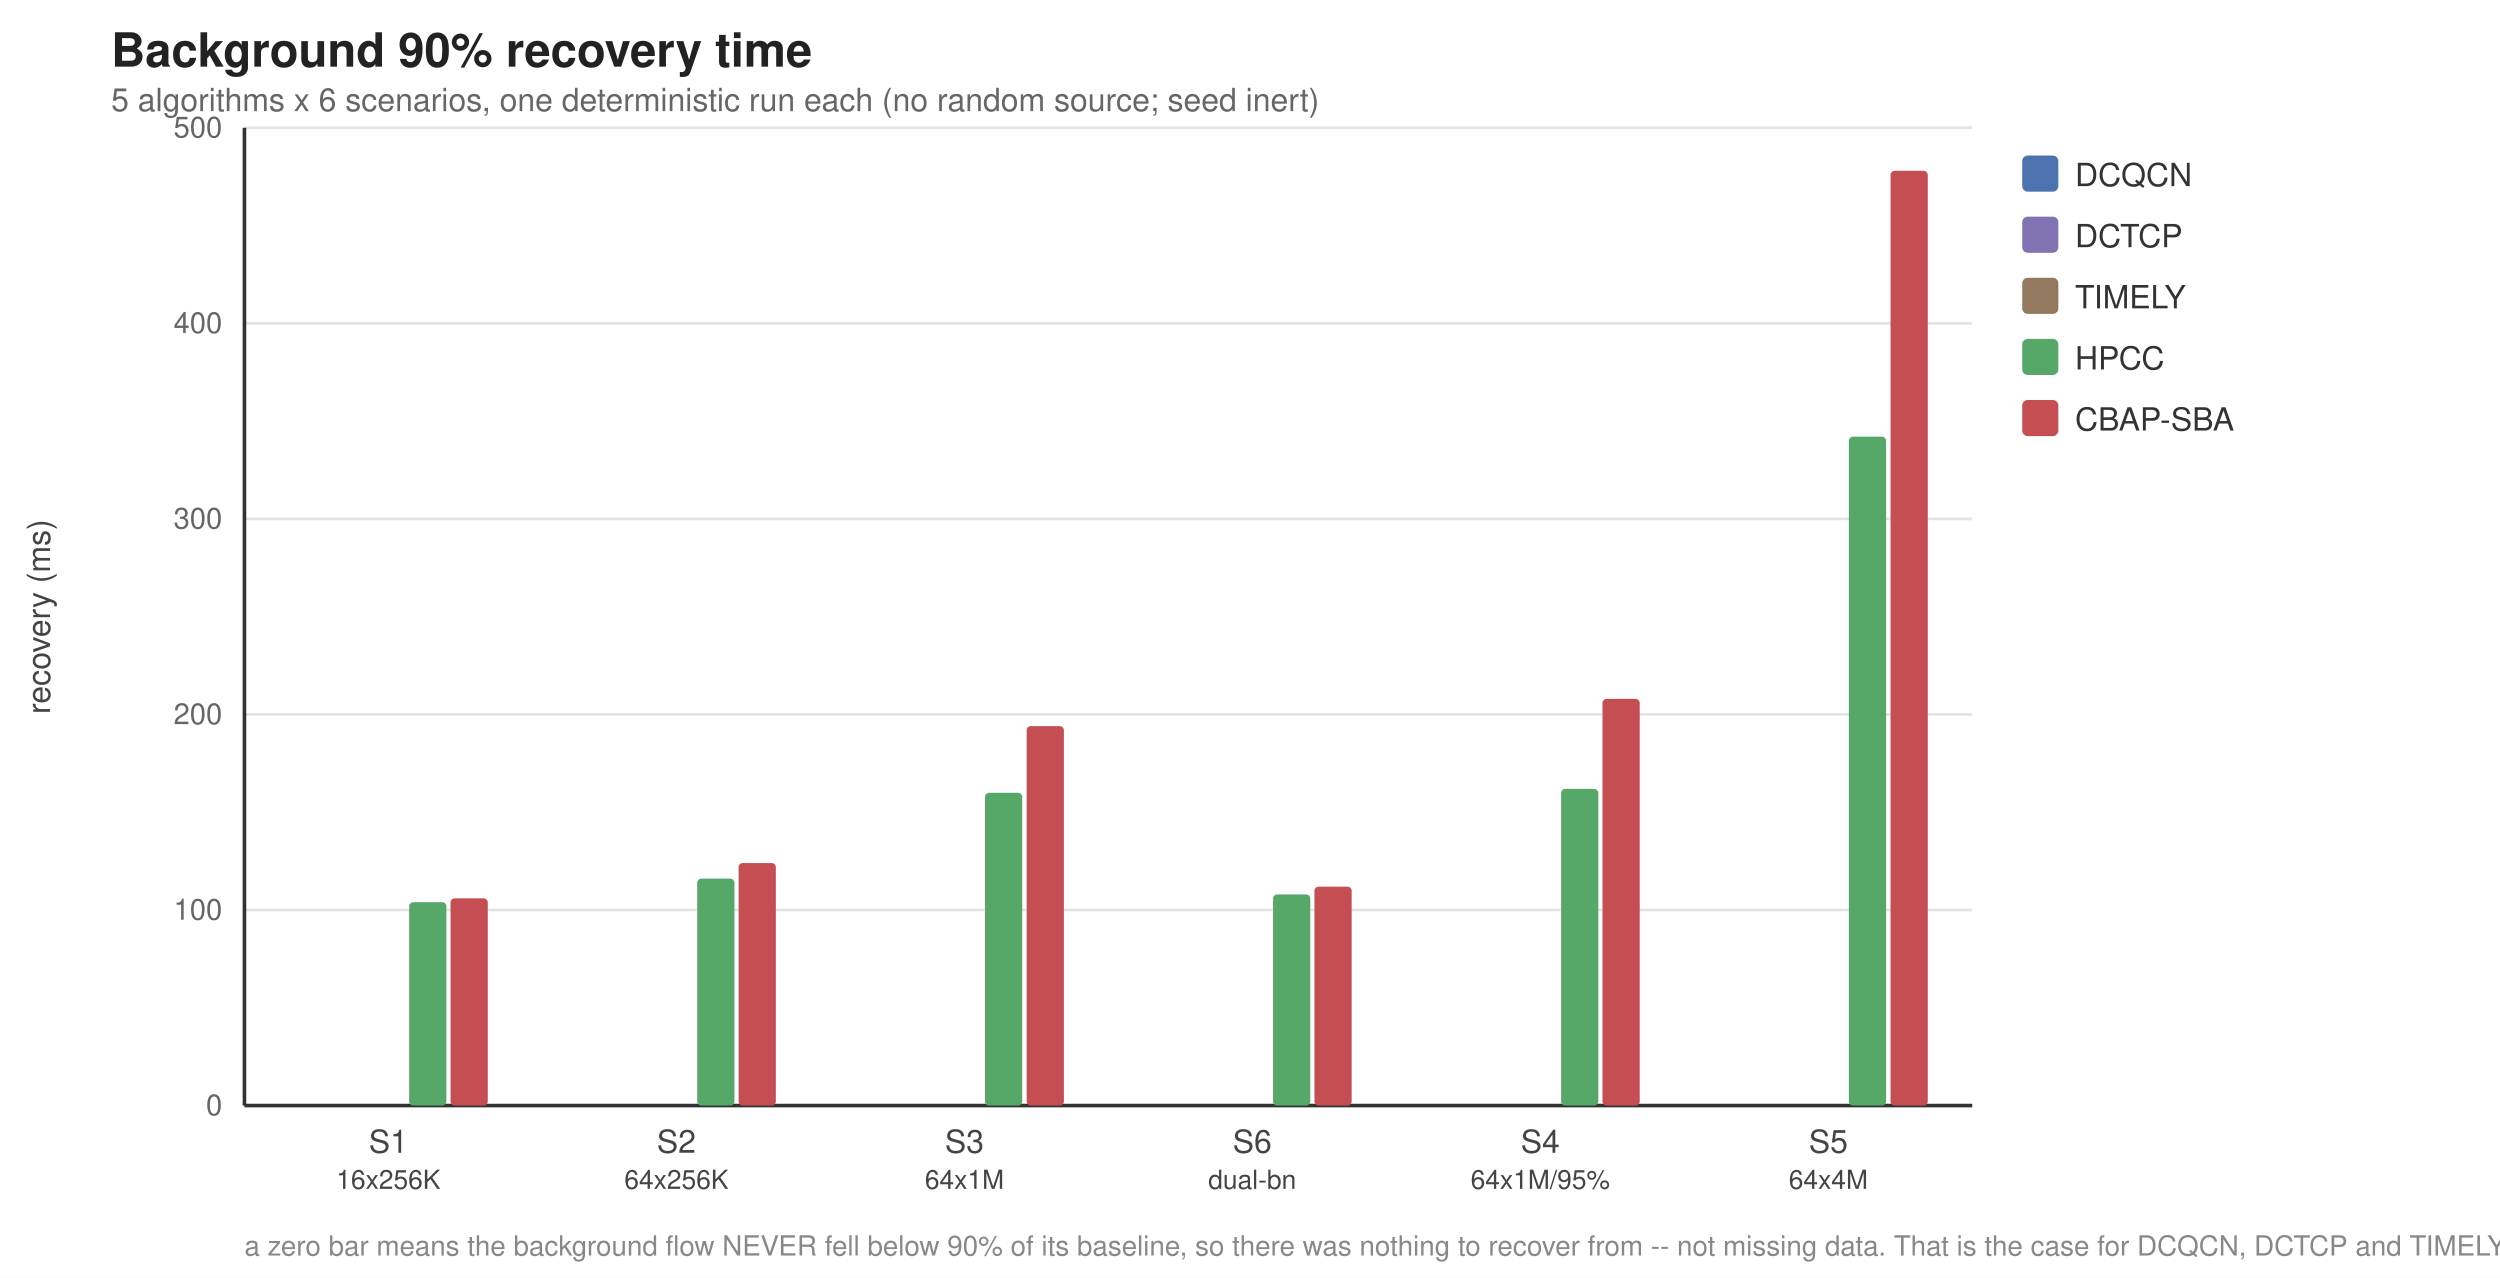
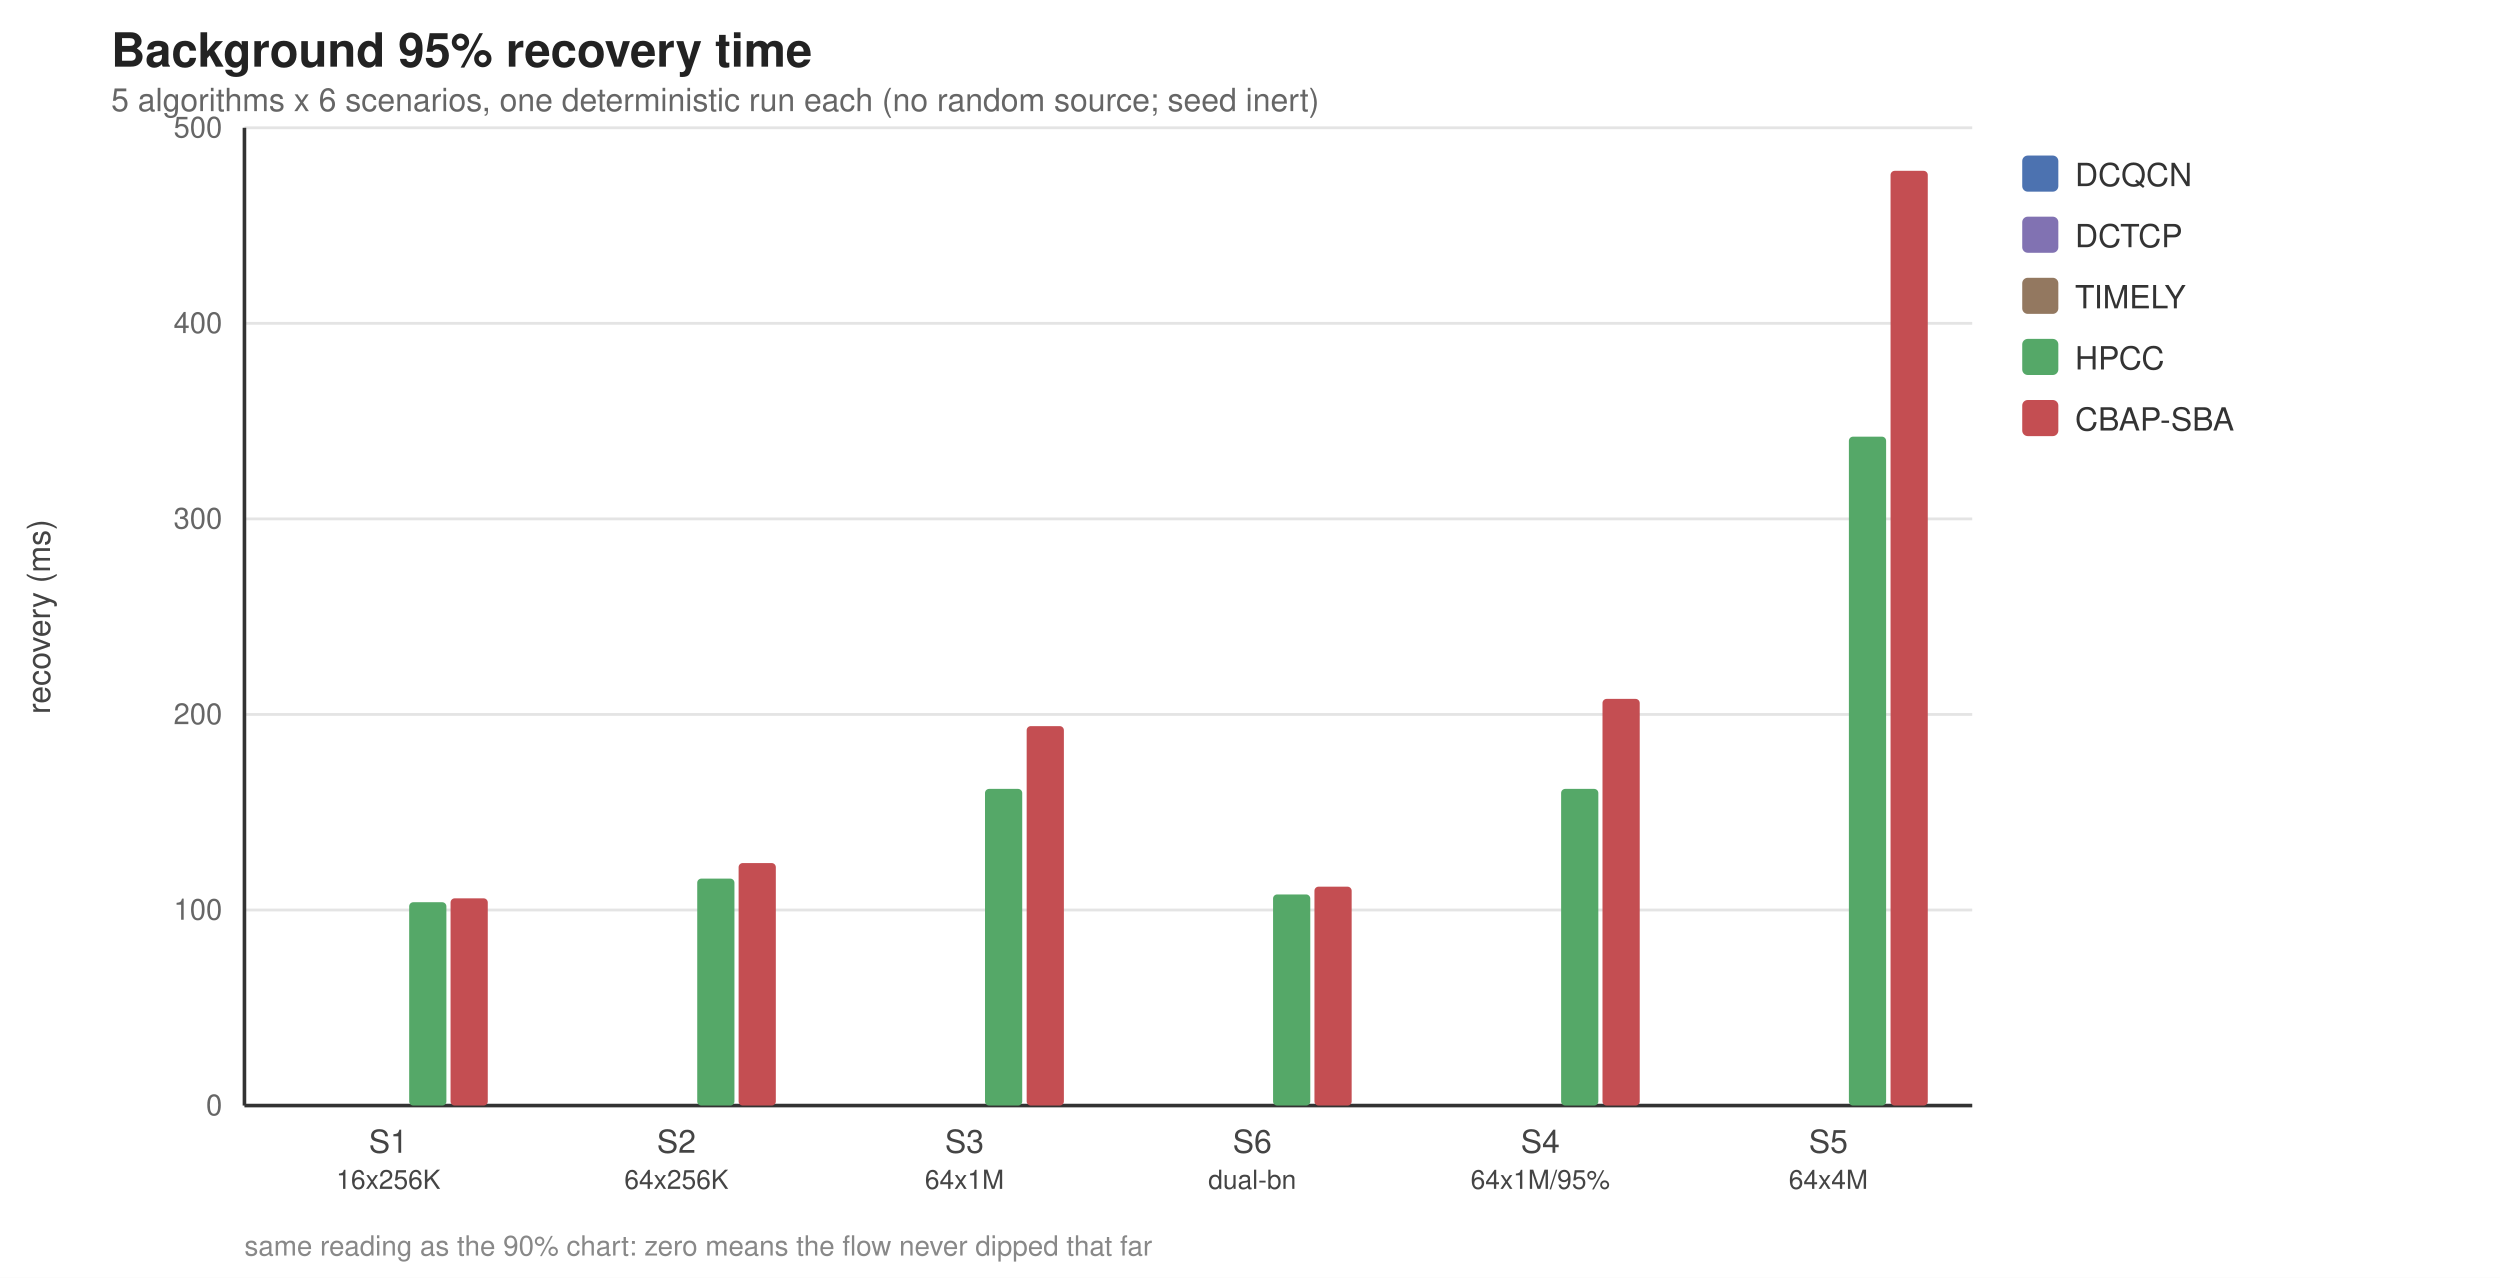
<svg xmlns="http://www.w3.org/2000/svg" width="900" height="460" viewBox="0 0 900 460" font-family="Helvetica,Arial,sans-serif">
  <rect width="900" height="460" fill="#ffffff" />
-   <text x="40" y="24" font-size="17" font-weight="bold" fill="#222">Background 90% recovery time</text>
+   <text x="40" y="24" font-size="17" font-weight="bold" fill="#222">Background 95% recovery time</text>
  <text x="40" y="40" font-size="11.5" fill="#666">5 algorithms x 6 scenarios, one deterministic run each (no random source; seed inert)</text>
  <line x1="88" y1="398.0" x2="710" y2="398.0" stroke="#e4e4e4" stroke-width="1" />
  <text x="80" y="401.5" font-size="10.5" fill="#666" text-anchor="end">0</text>
  <line x1="88" y1="327.6" x2="710" y2="327.6" stroke="#e4e4e4" stroke-width="1" />
  <text x="80" y="331.1" font-size="10.5" fill="#666" text-anchor="end">100</text>
  <line x1="88" y1="257.2" x2="710" y2="257.2" stroke="#e4e4e4" stroke-width="1" />
  <text x="80" y="260.7" font-size="10.5" fill="#666" text-anchor="end">200</text>
  <line x1="88" y1="186.8" x2="710" y2="186.8" stroke="#e4e4e4" stroke-width="1" />
  <text x="80" y="190.3" font-size="10.5" fill="#666" text-anchor="end">300</text>
  <line x1="88" y1="116.4" x2="710" y2="116.4" stroke="#e4e4e4" stroke-width="1" />
  <text x="80" y="119.9" font-size="10.5" fill="#666" text-anchor="end">400</text>
  <line x1="88" y1="46.0" x2="710" y2="46.0" stroke="#e4e4e4" stroke-width="1" />
  <text x="80" y="49.5" font-size="10.5" fill="#666" text-anchor="end">500</text>
  <line x1="88" y1="398" x2="710" y2="398" stroke="#333" stroke-width="1.3" />
  <line x1="88" y1="398" x2="88" y2="46" stroke="#333" stroke-width="1.3" />
  <text x="18" y="222" font-size="11.5" fill="#444" text-anchor="middle" transform="rotate(-90 18 222)">recovery (ms)</text>
  <rect x="102.5" y="398.0" width="13.4" height="0.0" fill="#4C72B0" rx="1.5" />
  <text x="109.2" y="395.0" font-size="8" fill="#888" text-anchor="middle" />
  <rect x="117.4" y="398.0" width="13.4" height="0.0" fill="#8172B2" rx="1.5" />
  <text x="124.2" y="395.0" font-size="8" fill="#888" text-anchor="middle" />
  <rect x="132.4" y="398.0" width="13.4" height="0.0" fill="#937860" rx="1.5" />
  <text x="139.1" y="395.0" font-size="8" fill="#888" text-anchor="middle" />
  <rect x="147.3" y="324.8" width="13.4" height="73.2" fill="#55A868" rx="1.5" />
  <rect x="162.2" y="323.4" width="13.4" height="74.6" fill="#C44E52" rx="1.5" />
  <text x="139.8" y="415" font-size="11.5" fill="#444" text-anchor="middle">S1</text>
  <text x="139.8" y="428" font-size="9.5" fill="#444" text-anchor="middle">16x256K</text>
  <rect x="206.2" y="398.0" width="13.4" height="0.0" fill="#4C72B0" rx="1.5" />
  <text x="212.9" y="395.0" font-size="8" fill="#888" text-anchor="middle" />
  <rect x="221.1" y="398.0" width="13.4" height="0.0" fill="#8172B2" rx="1.5" />
  <text x="227.8" y="395.0" font-size="8" fill="#888" text-anchor="middle" />
  <rect x="236.0" y="398.0" width="13.4" height="0.0" fill="#937860" rx="1.5" />
  <text x="242.8" y="395.0" font-size="8" fill="#888" text-anchor="middle" />
  <rect x="251.0" y="316.3" width="13.4" height="81.7" fill="#55A868" rx="1.5" />
  <rect x="265.9" y="310.7" width="13.4" height="87.3" fill="#C44E52" rx="1.5" />
  <text x="243.5" y="415" font-size="11.5" fill="#444" text-anchor="middle">S2</text>
  <text x="243.5" y="428" font-size="9.5" fill="#444" text-anchor="middle">64x256K</text>
  <rect x="309.8" y="398.0" width="13.4" height="0.0" fill="#4C72B0" rx="1.5" />
  <text x="316.6" y="395.0" font-size="8" fill="#888" text-anchor="middle" />
  <rect x="324.8" y="398.0" width="13.4" height="0.0" fill="#8172B2" rx="1.5" />
  <text x="331.5" y="395.0" font-size="8" fill="#888" text-anchor="middle" />
  <rect x="339.7" y="398.0" width="13.4" height="0.0" fill="#937860" rx="1.5" />
  <text x="346.4" y="395.0" font-size="8" fill="#888" text-anchor="middle" />
-   <rect x="354.6" y="285.4" width="13.4" height="112.6" fill="#55A868" rx="1.5" />
+   <rect x="354.6" y="284.0" width="13.4" height="114.0" fill="#55A868" rx="1.5" />
  <rect x="369.6" y="261.4" width="13.4" height="136.6" fill="#C44E52" rx="1.5" />
  <text x="347.2" y="415" font-size="11.5" fill="#444" text-anchor="middle">S3</text>
  <text x="347.2" y="428" font-size="9.5" fill="#444" text-anchor="middle">64x1M</text>
  <rect x="413.5" y="398.0" width="13.4" height="0.0" fill="#4C72B0" rx="1.5" />
  <text x="420.2" y="395.0" font-size="8" fill="#888" text-anchor="middle" />
  <rect x="428.4" y="398.0" width="13.4" height="0.0" fill="#8172B2" rx="1.5" />
  <text x="435.2" y="395.0" font-size="8" fill="#888" text-anchor="middle" />
  <rect x="443.4" y="398.0" width="13.4" height="0.0" fill="#937860" rx="1.5" />
  <text x="450.1" y="395.0" font-size="8" fill="#888" text-anchor="middle" />
  <rect x="458.3" y="322.0" width="13.4" height="76.0" fill="#55A868" rx="1.5" />
  <rect x="473.2" y="319.2" width="13.4" height="78.8" fill="#C44E52" rx="1.5" />
  <text x="450.8" y="415" font-size="11.5" fill="#444" text-anchor="middle">S6</text>
  <text x="450.8" y="428" font-size="9.5" fill="#444" text-anchor="middle">dual-bn</text>
  <rect x="517.2" y="398.0" width="13.4" height="0.0" fill="#4C72B0" rx="1.5" />
  <text x="523.9" y="395.0" font-size="8" fill="#888" text-anchor="middle" />
  <rect x="532.1" y="398.0" width="13.4" height="0.0" fill="#8172B2" rx="1.5" />
  <text x="538.8" y="395.0" font-size="8" fill="#888" text-anchor="middle" />
  <rect x="547.0" y="398.0" width="13.4" height="0.0" fill="#937860" rx="1.5" />
  <text x="553.8" y="395.0" font-size="8" fill="#888" text-anchor="middle" />
  <rect x="562.0" y="284.0" width="13.4" height="114.0" fill="#55A868" rx="1.5" />
  <rect x="576.9" y="251.6" width="13.4" height="146.4" fill="#C44E52" rx="1.5" />
  <text x="554.5" y="415" font-size="11.5" fill="#444" text-anchor="middle">S4</text>
  <text x="554.5" y="428" font-size="9.5" fill="#444" text-anchor="middle">64x1M/95%</text>
  <rect x="620.8" y="398.0" width="13.4" height="0.0" fill="#4C72B0" rx="1.5" />
  <text x="627.6" y="395.0" font-size="8" fill="#888" text-anchor="middle" />
  <rect x="635.8" y="398.0" width="13.4" height="0.0" fill="#8172B2" rx="1.5" />
  <text x="642.5" y="395.0" font-size="8" fill="#888" text-anchor="middle" />
  <rect x="650.7" y="398.0" width="13.4" height="0.0" fill="#937860" rx="1.5" />
  <text x="657.4" y="395.0" font-size="8" fill="#888" text-anchor="middle" />
  <rect x="665.6" y="157.2" width="13.4" height="240.8" fill="#55A868" rx="1.5" />
  <rect x="680.6" y="61.5" width="13.4" height="336.5" fill="#C44E52" rx="1.5" />
  <text x="658.2" y="415" font-size="11.5" fill="#444" text-anchor="middle">S5</text>
  <text x="658.2" y="428" font-size="9.5" fill="#444" text-anchor="middle">64x4M</text>
  <rect x="728" y="56" width="13" height="13" fill="#4C72B0" rx="2" />
  <text x="747" y="67" font-size="11.5" fill="#333">DCQCN</text>
  <rect x="728" y="78" width="13" height="13" fill="#8172B2" rx="2" />
  <text x="747" y="89" font-size="11.5" fill="#333">DCTCP</text>
  <rect x="728" y="100" width="13" height="13" fill="#937860" rx="2" />
  <text x="747" y="111" font-size="11.5" fill="#333">TIMELY</text>
  <rect x="728" y="122" width="13" height="13" fill="#55A868" rx="2" />
  <text x="747" y="133" font-size="11.5" fill="#333">HPCC</text>
  <rect x="728" y="144" width="13" height="13" fill="#C44E52" rx="2" />
  <text x="747" y="155" font-size="11.5" fill="#333">CBAP-SBA</text>
-   <text x="88" y="452" font-size="10" fill="#888">a zero bar means the background flow NEVER fell below 90% of its baseline, so there was nothing to recover from -- not missing data. That is the case for DCQCN, DCTCP and TIMELY in every scenario, because their collectives never obtain enough capacity to disturb the background flow (it drops only 0.06%). Only HPCC and CBAP-SBA displace it enough to have a recovery time at all.</text>
+   <text x="88" y="452" font-size="10" fill="#888">same reading as the 90% chart: zero means the flow never dipped that far</text>
</svg>
